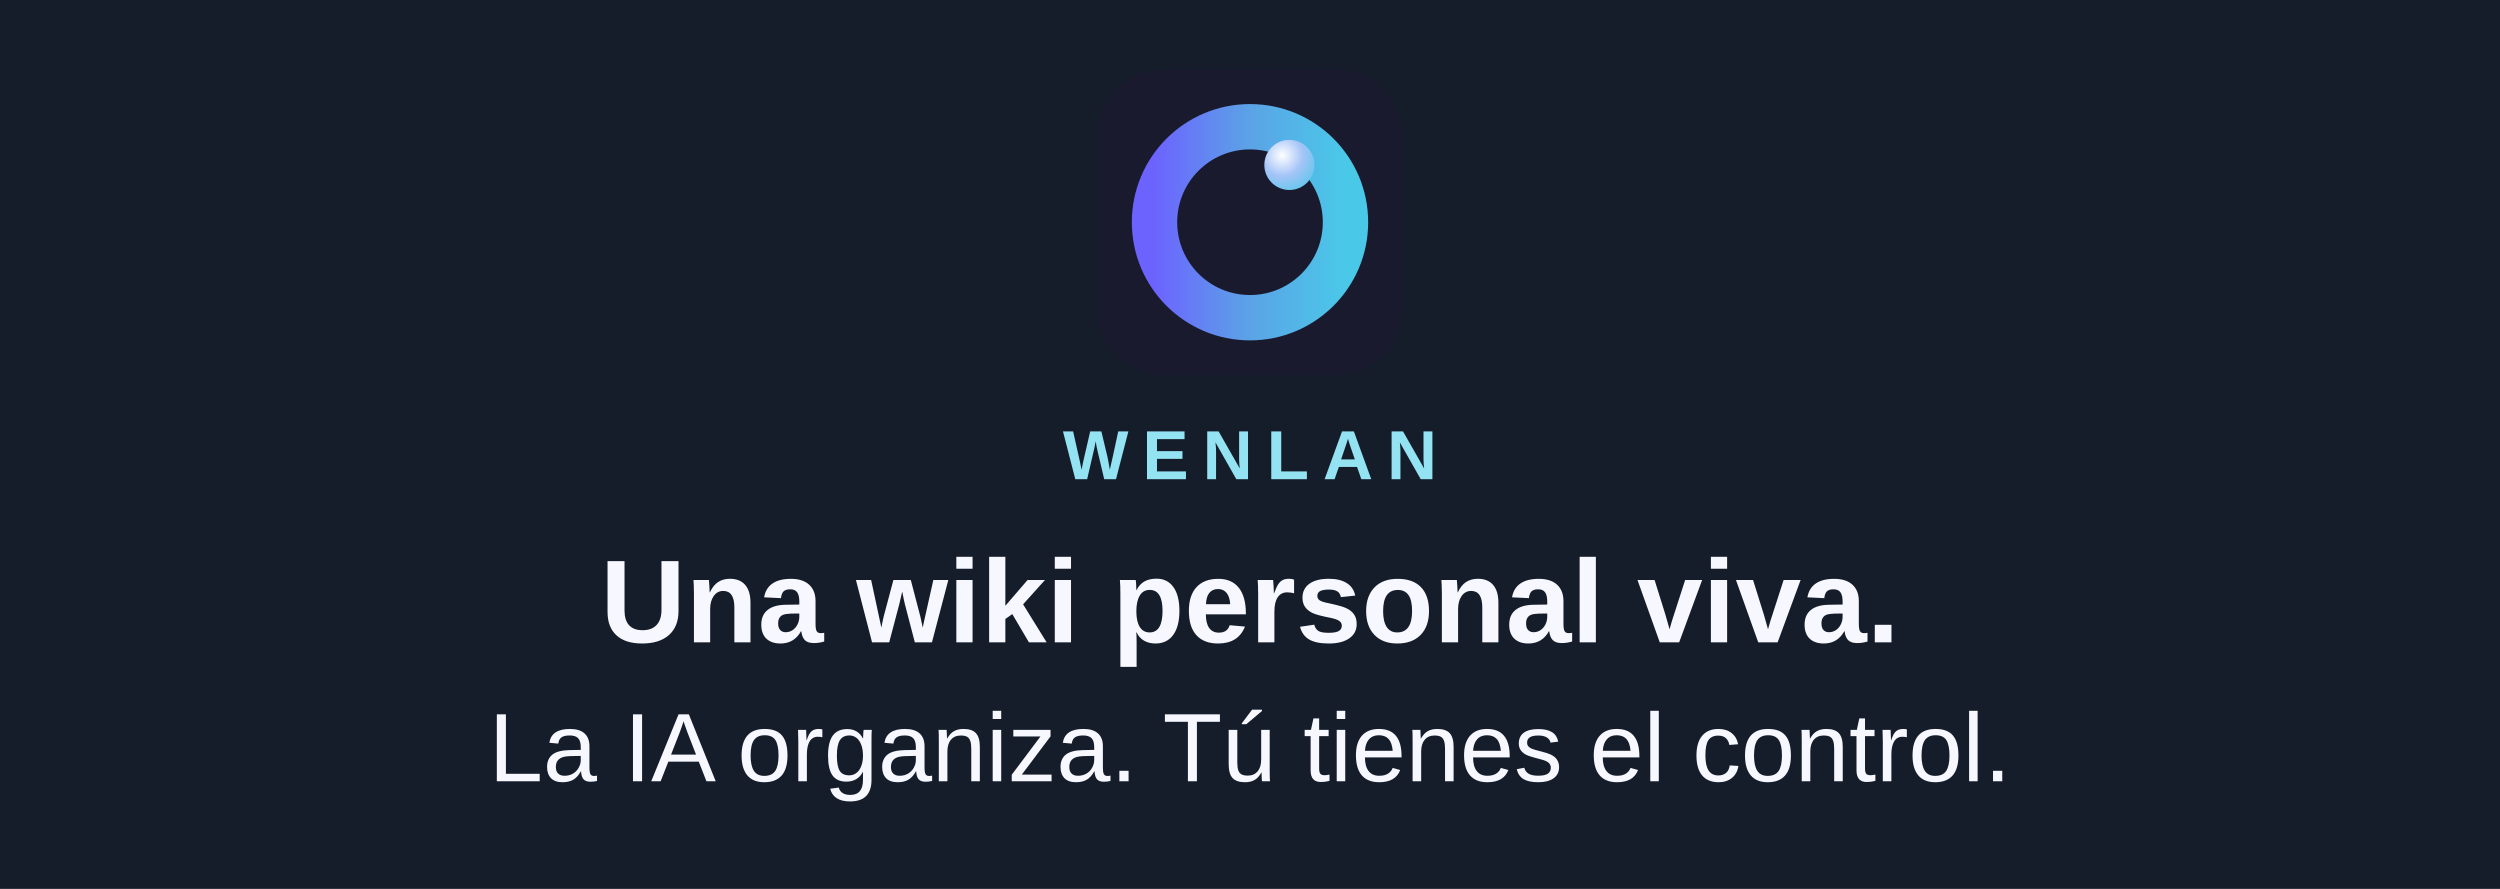
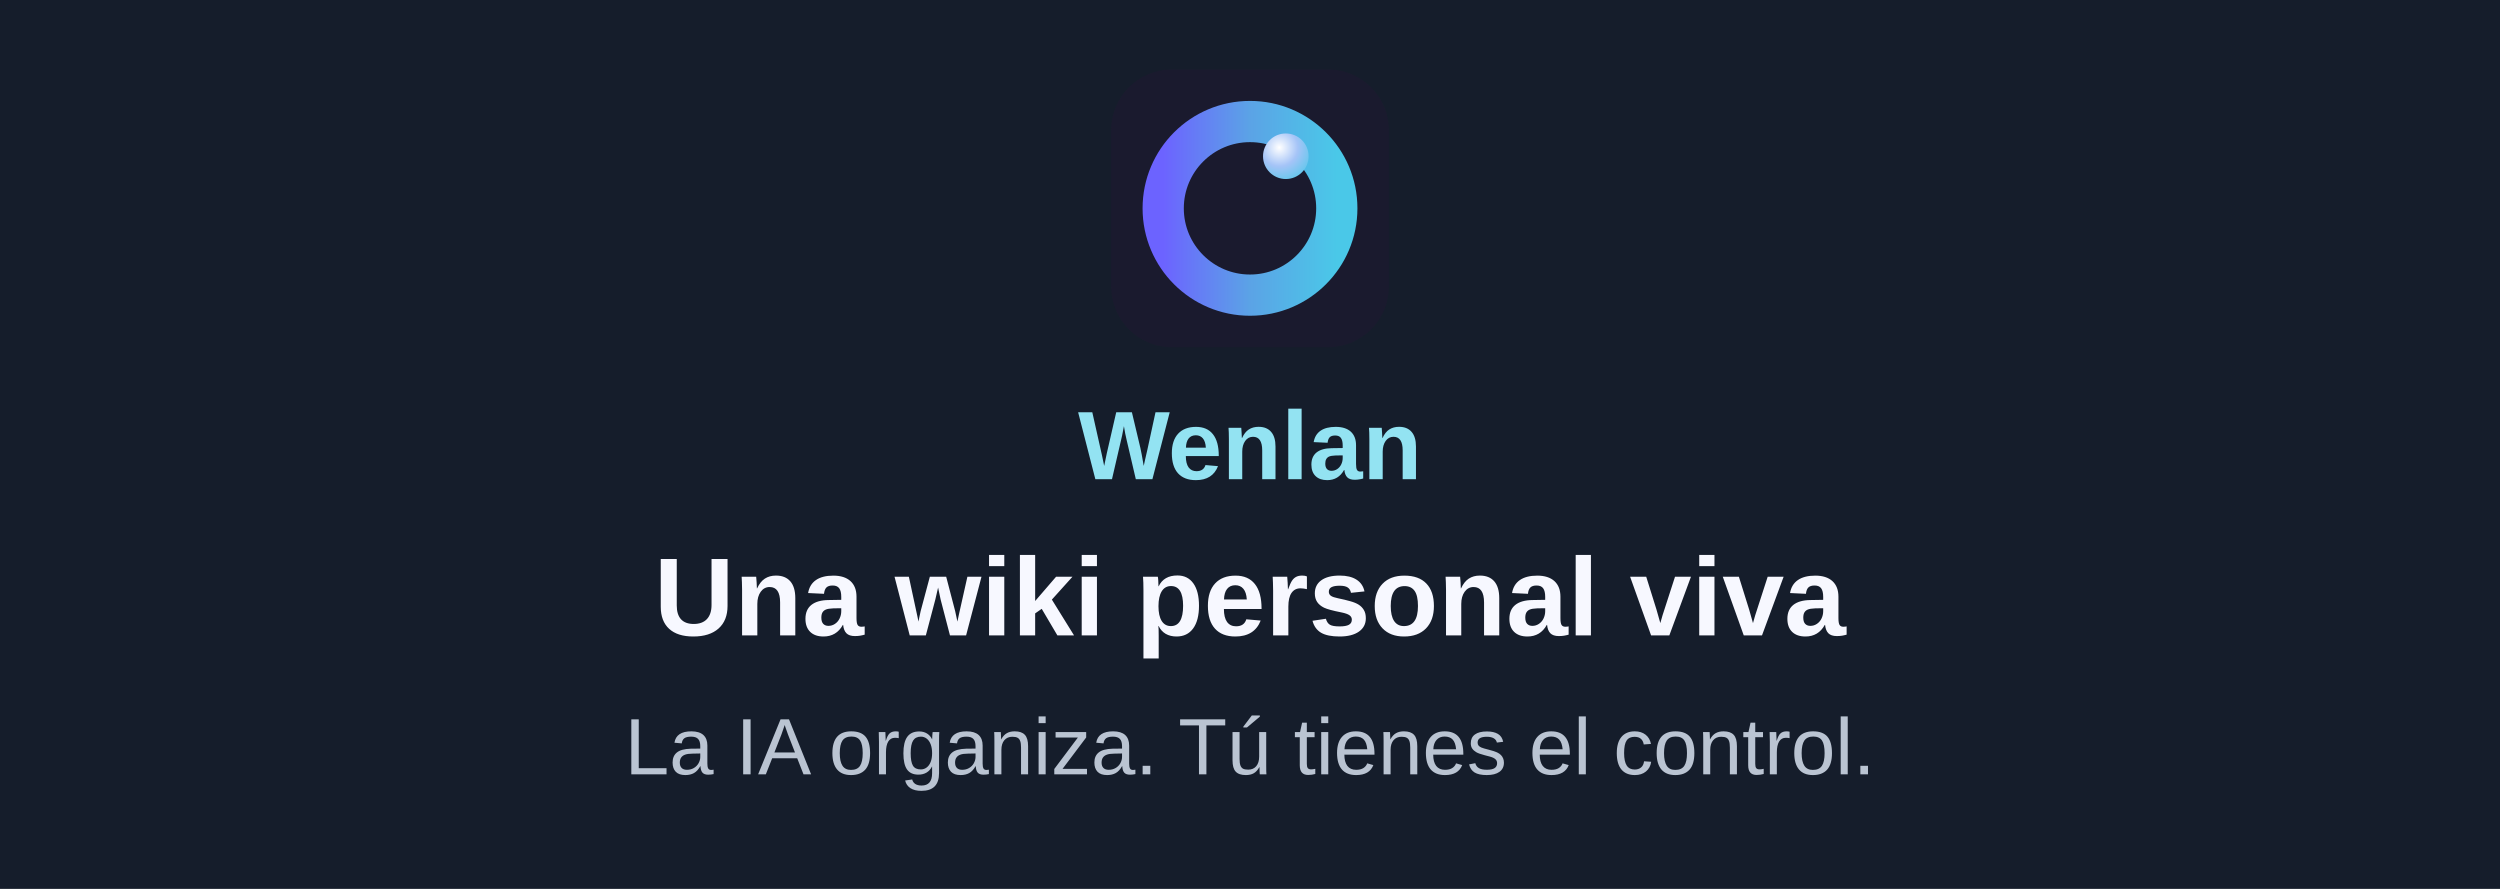
<svg xmlns="http://www.w3.org/2000/svg" width="720" height="256" viewBox="0 0 720 256" fill="none" role="img" aria-labelledby="title desc">
  <rect width="720" height="256" fill="#151D2B" />
-   <g transform="translate(316 20) scale(0.171875)">
+   <g transform="translate(320 20) scale(0.15625)">
    <rect width="512" height="512" rx="112" fill="#1A1A2E" />
    <circle cx="256" cy="256" r="160" fill="none" stroke="url(#banner-es-ES-mobile-ring)" stroke-width="76" />
    <circle cx="322" cy="160" r="42" fill="url(#banner-es-ES-mobile-orb)" />
  </g>
-   <text x="360" y="138" fill="#93E3F2" font-family="Arial, &quot;Helvetica Neue&quot;, sans-serif" font-size="20" font-weight="700" text-anchor="middle" letter-spacing="4">WENLAN</text>
-   <text x="360" y="185" fill="#F7F8FF" font-family="Arial, &quot;Helvetica Neue&quot;, sans-serif" font-size="34" font-weight="700" text-anchor="middle">Una wiki personal viva.</text>
-   <text x="360" y="225" fill="#F7F8FF" font-family="Arial, &quot;Helvetica Neue&quot;, sans-serif" font-size="28" font-weight="400" text-anchor="middle">La IA organiza. Tú tienes el control.</text>
+   <text x="360" y="138" fill="#93E3F2" font-size="28" font-weight="600" text-anchor="middle">
+     <tspan font-family="-apple-system, BlinkMacSystemFont, &quot;SF Pro Display&quot;, &quot;Helvetica Neue&quot;, Arial, sans-serif">Wenlan</tspan>
+   </text>
+   <text x="360" y="183" fill="#F7F8FF" font-family="-apple-system, BlinkMacSystemFont, &quot;SF Pro Display&quot;, &quot;Helvetica Neue&quot;, Arial, sans-serif" font-size="32" font-weight="600" text-anchor="middle">Una wiki personal viva</text>
+   <text x="360" y="223" fill="#BAC4D2" font-family="-apple-system, BlinkMacSystemFont, &quot;SF Pro Display&quot;, &quot;Helvetica Neue&quot;, Arial, sans-serif" font-size="23" font-weight="400" text-anchor="middle">La IA organiza. Tú tienes el control.</text>
  <defs>
    <linearGradient id="banner-es-ES-mobile-ring" x1="96" y1="256" x2="416" y2="256" gradientUnits="userSpaceOnUse">
      <stop stop-color="#6C63FF" />
      <stop offset="0.5" stop-color="#5BA3E6" />
      <stop offset="1" stop-color="#4AC8E8" />
    </linearGradient>
    <radialGradient id="banner-es-ES-mobile-orb" cx="0" cy="0" r="1" gradientUnits="userSpaceOnUse" gradientTransform="translate(310 144) rotate(52.125) scale(76.0263)">
      <stop stop-color="#FFFFFF" />
      <stop offset="0.45" stop-color="#A5C4F7" />
      <stop offset="1" stop-color="#4AC8E8" />
    </radialGradient>
  </defs>
</svg>
